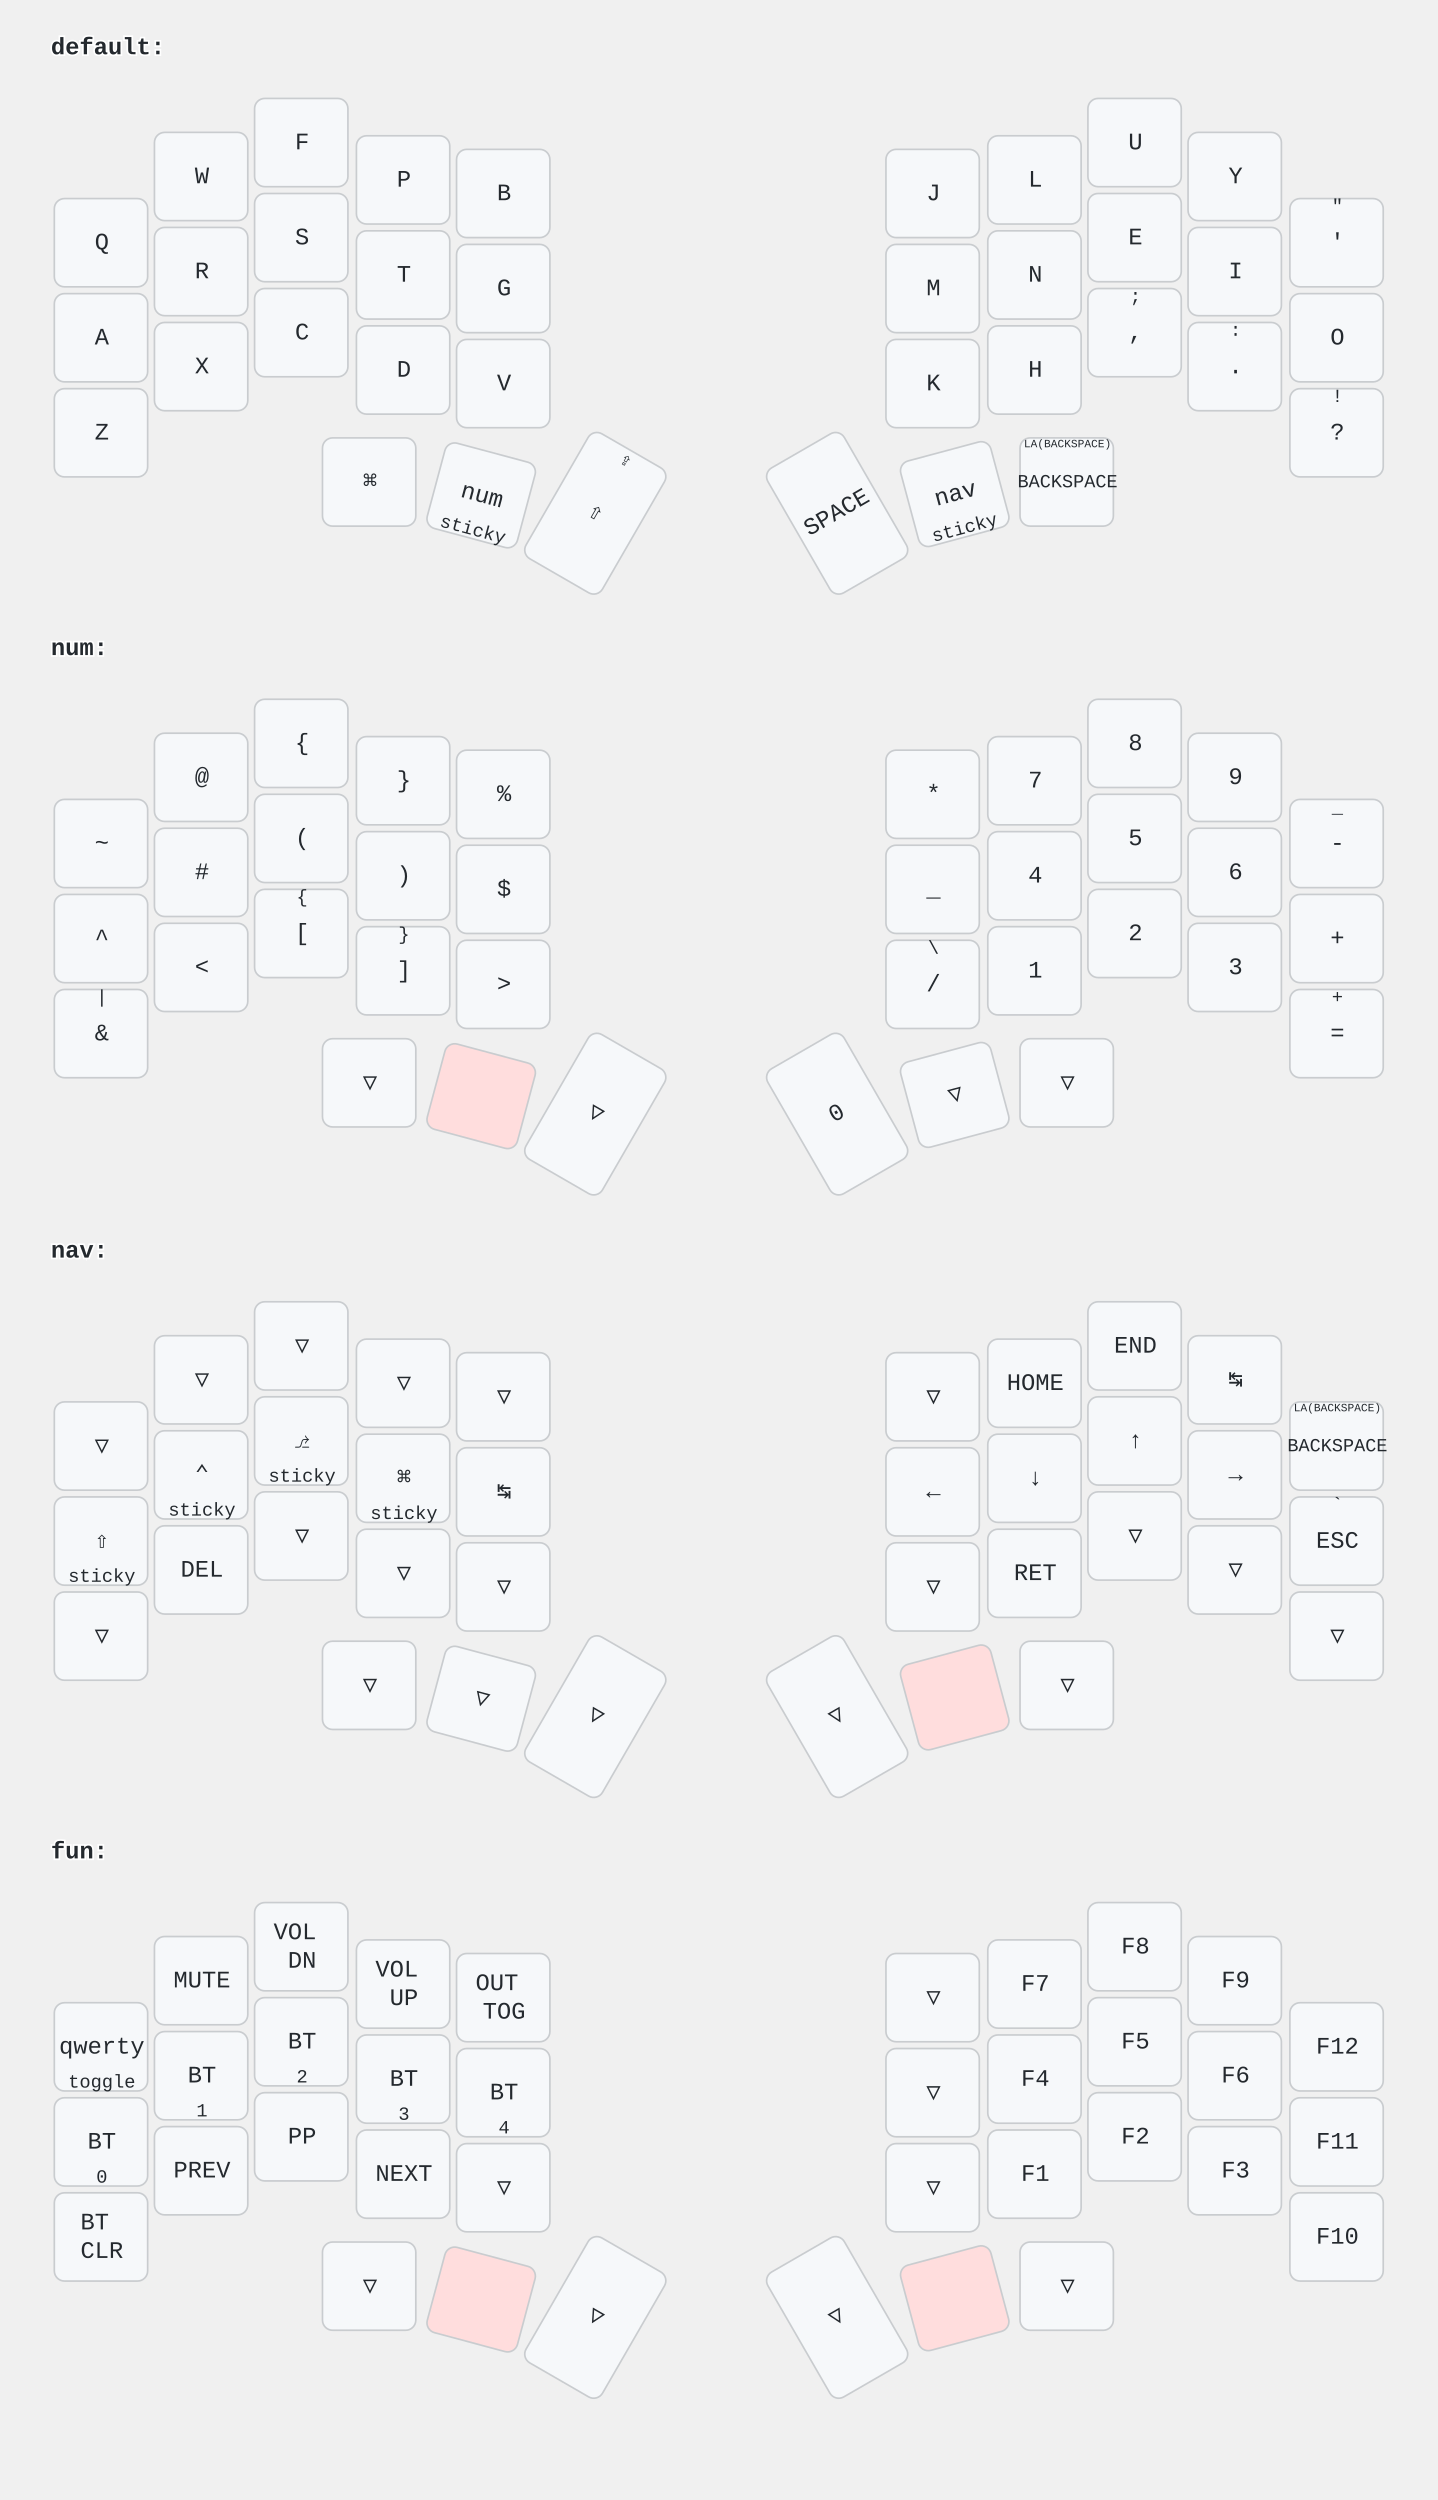
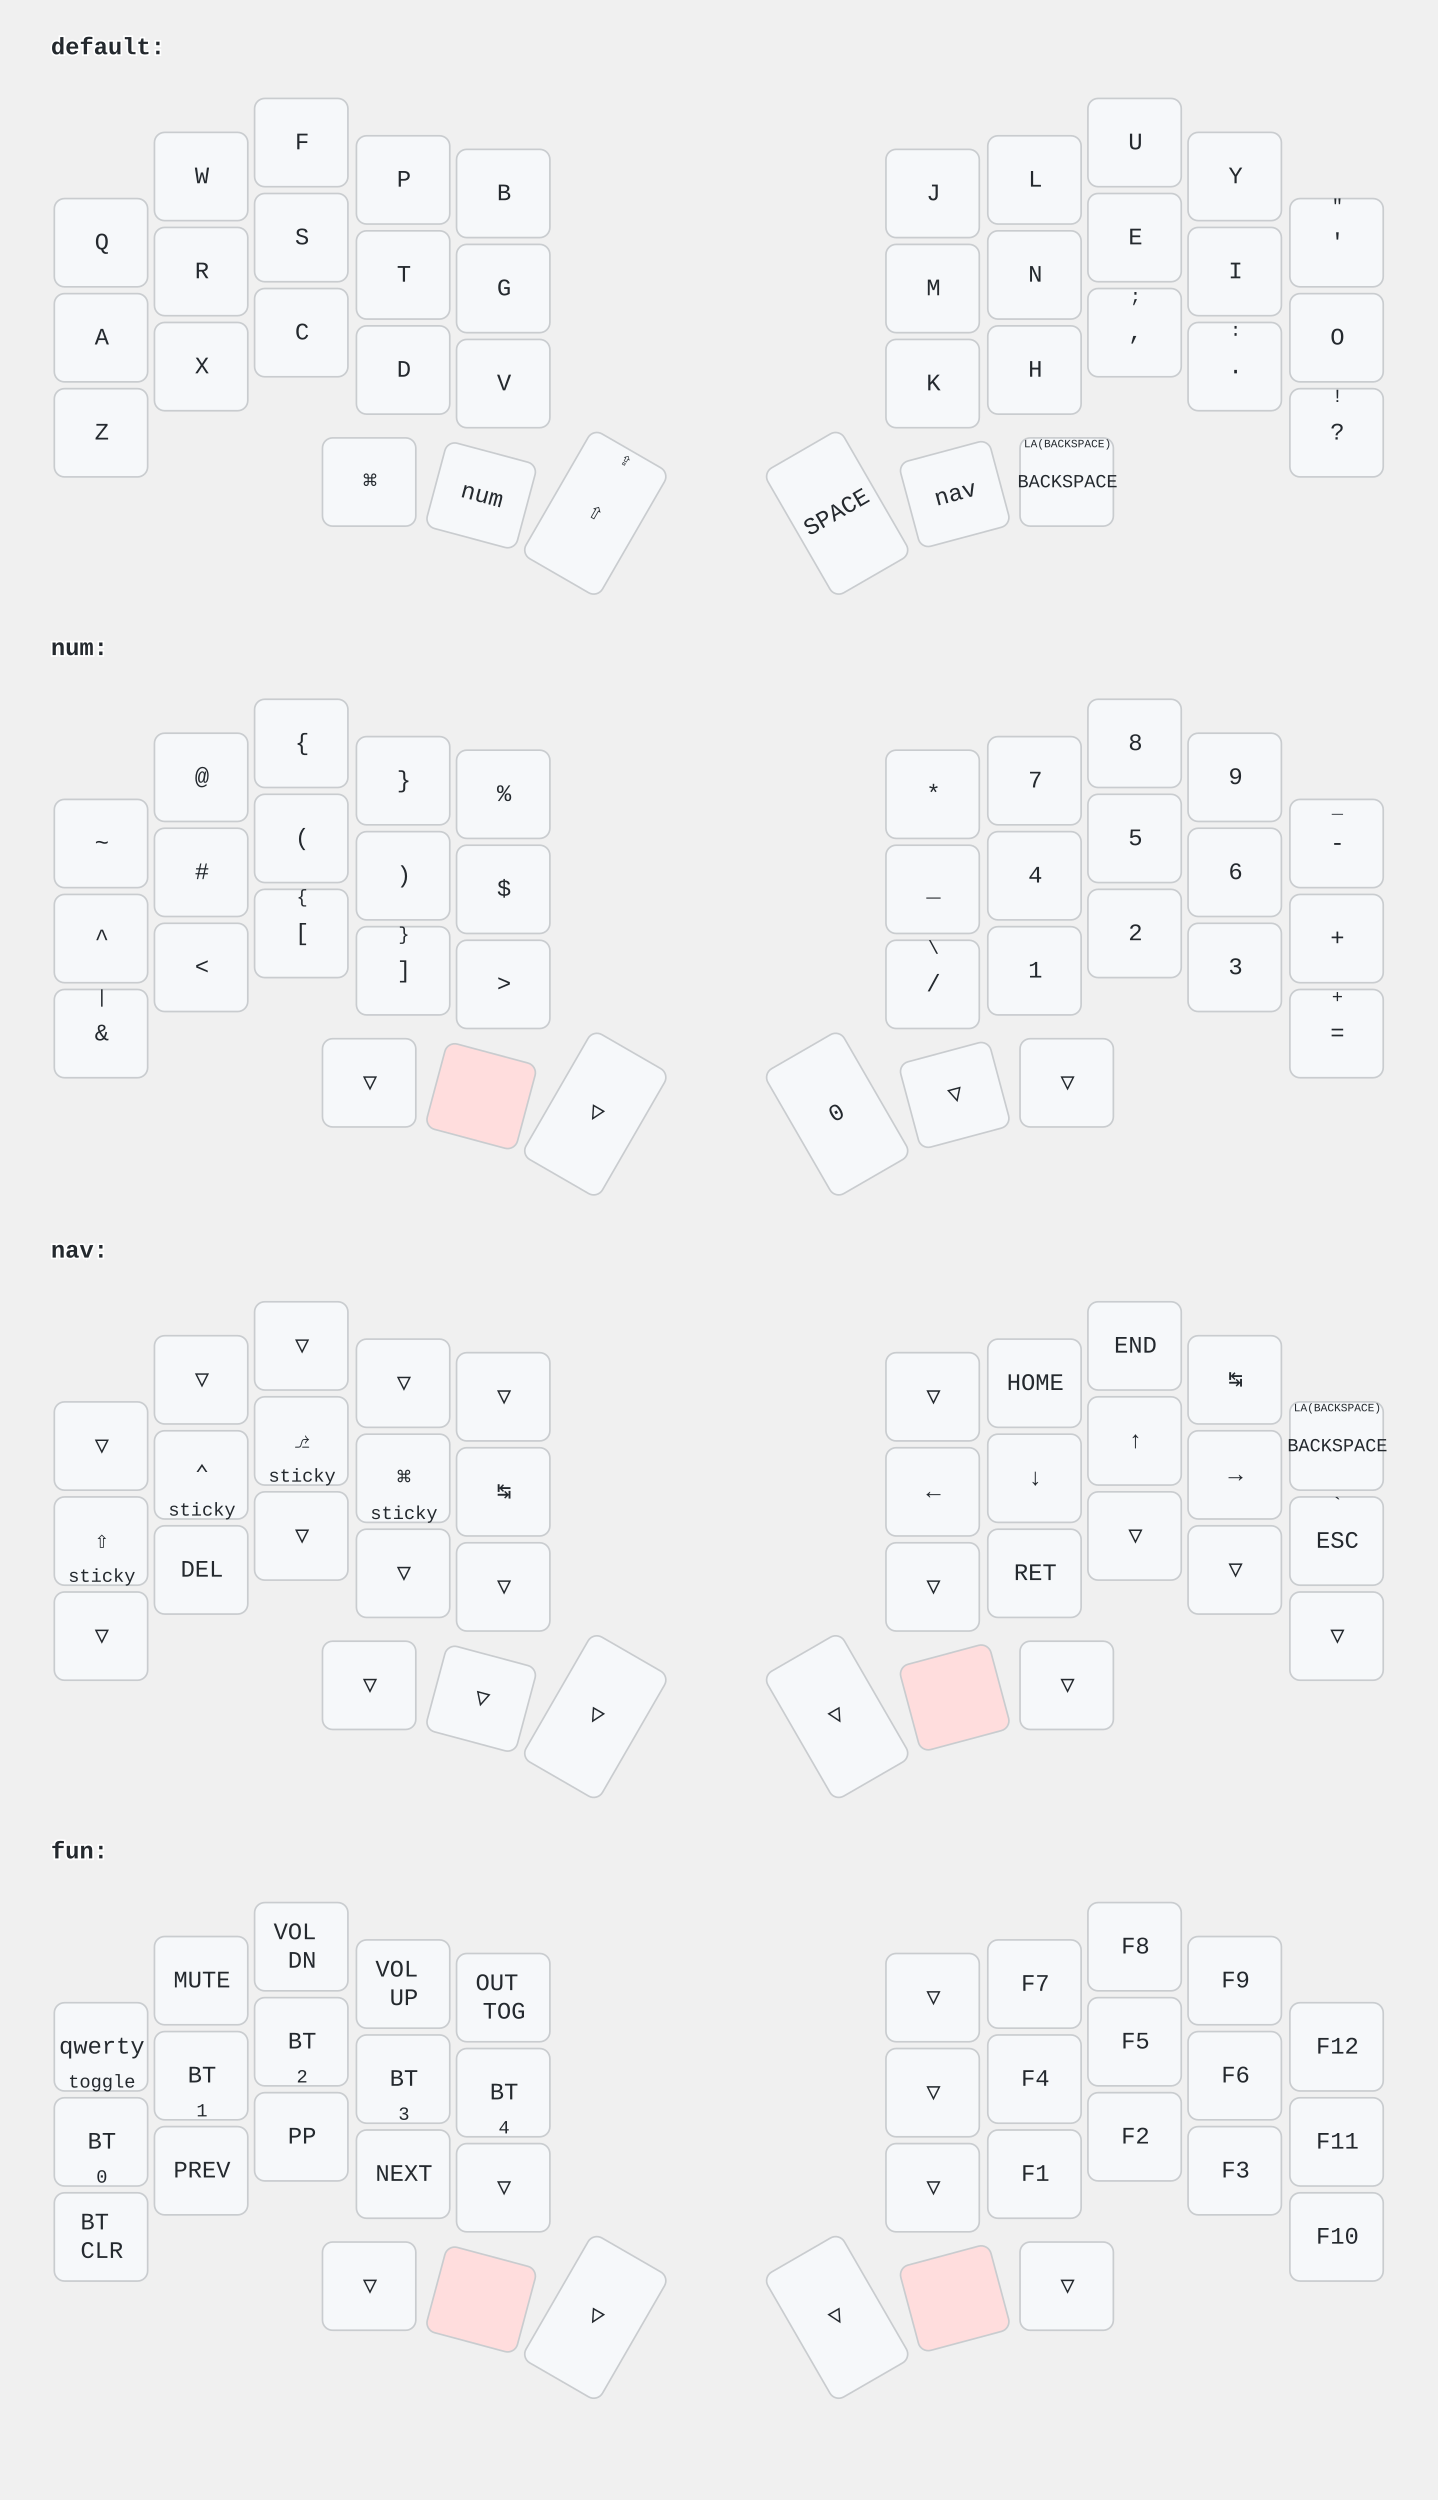
<svg xmlns="http://www.w3.org/2000/svg" width="847" height="1473" viewBox="0 0 847 1473" class="keymap">
  <style>/* font and background color specifications */
svg {
    font-family: SFMono-Regular,Consolas,Liberation Mono,Menlo,monospace;
    font-size: 14px;
    font-kerning: normal;
    text-rendering: optimizeLegibility;
    fill: #24292e;
}

/* default key styling */
rect {
    fill: #f6f8fa;
    stroke: #c9cccf;
    stroke-width: 1;
}

/* color accent for combo boxes */
rect.combo {
    fill: #cdf;
}

/* color accent for held keys */
rect.held, rect.combo.held {
    fill: #fdd;
}

/* color accent for ghost (optional) keys */
rect.ghost, rect.combo.ghost {
    fill: #ddd;
}

text {
    text-anchor: middle;
    dominant-baseline: middle;
}

/* styling for layer labels */
text.label {
    font-weight: bold;
    text-anchor: start;
    stroke: white;
    stroke-width: 2;
    paint-order: stroke;
}

/* styling for combo tap, and key hold/shifted label text */
text.combo, text.hold, text.shifted {
    font-size: 11px;
}

text.hold {
    text-anchor: middle;
    dominant-baseline: auto;
}

text.shifted {
    text-anchor: middle;
    dominant-baseline: hanging;
}

/* styling for hold/shifted label text in combo box */
text.combo.hold, text.combo.shifted {
    font-size: 8px;
}

/* styling for combo dendrons */
path {
    stroke-width: 1;
    stroke: gray;
    fill: none;
}
</style>
  <g transform="translate(30, 0)" class="layer-default">
    <text x="0" y="28" class="label">default:</text>
    <g transform="translate(0, 56)">
      <g transform="translate(30, 87)" class="key keypos-0">
        <rect rx="6" ry="6" x="-28" y="-26" width="55" height="52" class="key" />
        <text x="0" y="0" class="key tap">Q</text>
      </g>
      <g transform="translate(89, 48)" class="key keypos-1">
        <rect rx="6" ry="6" x="-28" y="-26" width="55" height="52" class="key" />
        <text x="0" y="0" class="key tap">W</text>
      </g>
      <g transform="translate(148, 28)" class="key keypos-2">
        <rect rx="6" ry="6" x="-28" y="-26" width="55" height="52" class="key" />
        <text x="0" y="0" class="key tap">F</text>
      </g>
      <g transform="translate(208, 50)" class="key keypos-3">
        <rect rx="6" ry="6" x="-28" y="-26" width="55" height="52" class="key" />
        <text x="0" y="0" class="key tap">P</text>
      </g>
      <g transform="translate(267, 58)" class="key keypos-4">
        <rect rx="6" ry="6" x="-28" y="-26" width="55" height="52" class="key" />
        <text x="0" y="0" class="key tap">B</text>
      </g>
      <g transform="translate(520, 58)" class="key keypos-5">
        <rect rx="6" ry="6" x="-28" y="-26" width="55" height="52" class="key" />
        <text x="0" y="0" class="key tap">J</text>
      </g>
      <g transform="translate(580, 50)" class="key keypos-6">
        <rect rx="6" ry="6" x="-28" y="-26" width="55" height="52" class="key" />
        <text x="0" y="0" class="key tap">L</text>
      </g>
      <g transform="translate(639, 28)" class="key keypos-7">
        <rect rx="6" ry="6" x="-28" y="-26" width="55" height="52" class="key" />
        <text x="0" y="0" class="key tap">U</text>
      </g>
      <g transform="translate(698, 48)" class="key keypos-8">
        <rect rx="6" ry="6" x="-28" y="-26" width="55" height="52" class="key" />
        <text x="0" y="0" class="key tap">Y</text>
      </g>
      <g transform="translate(758, 87)" class="key keypos-9">
        <rect rx="6" ry="6" x="-28" y="-26" width="55" height="52" class="key" />
        <text x="0" y="0" class="key tap">'</text>
        <text x="0" y="-24" class="key shifted">"</text>
      </g>
      <g transform="translate(30, 143)" class="key keypos-10">
        <rect rx="6" ry="6" x="-28" y="-26" width="55" height="52" class="key" />
        <text x="0" y="0" class="key tap">A</text>
      </g>
      <g transform="translate(89, 104)" class="key keypos-11">
        <rect rx="6" ry="6" x="-28" y="-26" width="55" height="52" class="key" />
        <text x="0" y="0" class="key tap">R</text>
      </g>
      <g transform="translate(148, 84)" class="key keypos-12">
        <rect rx="6" ry="6" x="-28" y="-26" width="55" height="52" class="key" />
        <text x="0" y="0" class="key tap">S</text>
      </g>
      <g transform="translate(208, 106)" class="key keypos-13">
        <rect rx="6" ry="6" x="-28" y="-26" width="55" height="52" class="key" />
        <text x="0" y="0" class="key tap">T</text>
      </g>
      <g transform="translate(267, 114)" class="key keypos-14">
        <rect rx="6" ry="6" x="-28" y="-26" width="55" height="52" class="key" />
        <text x="0" y="0" class="key tap">G</text>
      </g>
      <g transform="translate(520, 114)" class="key keypos-15">
        <rect rx="6" ry="6" x="-28" y="-26" width="55" height="52" class="key" />
        <text x="0" y="0" class="key tap">M</text>
      </g>
      <g transform="translate(580, 106)" class="key keypos-16">
        <rect rx="6" ry="6" x="-28" y="-26" width="55" height="52" class="key" />
        <text x="0" y="0" class="key tap">N</text>
      </g>
      <g transform="translate(639, 84)" class="key keypos-17">
        <rect rx="6" ry="6" x="-28" y="-26" width="55" height="52" class="key" />
        <text x="0" y="0" class="key tap">E</text>
      </g>
      <g transform="translate(698, 104)" class="key keypos-18">
        <rect rx="6" ry="6" x="-28" y="-26" width="55" height="52" class="key" />
        <text x="0" y="0" class="key tap">I</text>
      </g>
      <g transform="translate(758, 143)" class="key keypos-19">
        <rect rx="6" ry="6" x="-28" y="-26" width="55" height="52" class="key" />
        <text x="0" y="0" class="key tap">O</text>
      </g>
      <g transform="translate(30, 199)" class="key keypos-20">
        <rect rx="6" ry="6" x="-28" y="-26" width="55" height="52" class="key" />
        <text x="0" y="0" class="key tap">Z</text>
      </g>
      <g transform="translate(89, 160)" class="key keypos-21">
        <rect rx="6" ry="6" x="-28" y="-26" width="55" height="52" class="key" />
        <text x="0" y="0" class="key tap">X</text>
      </g>
      <g transform="translate(148, 140)" class="key keypos-22">
        <rect rx="6" ry="6" x="-28" y="-26" width="55" height="52" class="key" />
        <text x="0" y="0" class="key tap">C</text>
      </g>
      <g transform="translate(208, 162)" class="key keypos-23">
        <rect rx="6" ry="6" x="-28" y="-26" width="55" height="52" class="key" />
        <text x="0" y="0" class="key tap">D</text>
      </g>
      <g transform="translate(267, 170)" class="key keypos-24">
        <rect rx="6" ry="6" x="-28" y="-26" width="55" height="52" class="key" />
        <text x="0" y="0" class="key tap">V</text>
      </g>
      <g transform="translate(520, 170)" class="key keypos-25">
        <rect rx="6" ry="6" x="-28" y="-26" width="55" height="52" class="key" />
        <text x="0" y="0" class="key tap">K</text>
      </g>
      <g transform="translate(580, 162)" class="key keypos-26">
        <rect rx="6" ry="6" x="-28" y="-26" width="55" height="52" class="key" />
        <text x="0" y="0" class="key tap">H</text>
      </g>
      <g transform="translate(639, 140)" class="key keypos-27">
        <rect rx="6" ry="6" x="-28" y="-26" width="55" height="52" class="key" />
        <text x="0" y="0" class="key tap">,</text>
        <text x="0" y="-24" class="key shifted">;</text>
      </g>
      <g transform="translate(698, 160)" class="key keypos-28">
        <rect rx="6" ry="6" x="-28" y="-26" width="55" height="52" class="key" />
        <text x="0" y="0" class="key tap">.</text>
        <text x="0" y="-24" class="key shifted">:</text>
      </g>
      <g transform="translate(758, 199)" class="key keypos-29">
        <rect rx="6" ry="6" x="-28" y="-26" width="55" height="52" class="key" />
        <text x="0" y="0" class="key tap">?</text>
        <text x="0" y="-24" class="key shifted">!</text>
      </g>
      <g transform="translate(188, 228)" class="key keypos-30">
        <rect rx="6" ry="6" x="-28" y="-26" width="55" height="52" class="key" />
        <text x="0" y="0" class="key tap">⌘</text>
      </g>
      <g transform="translate(254, 236) rotate(15.0)" class="key keypos-31">
        <rect rx="6" ry="6" x="-28" y="-26" width="55" height="52" class="key" />
        <text x="0" y="0" class="key tap">num</text>
-         <text x="0" y="24" class="key hold">sticky</text>
      </g>
      <g transform="translate(321, 246) rotate(30.0)" class="key keypos-32">
        <rect rx="6" ry="6" x="-26" y="-42" width="52" height="85" class="key" />
        <text x="0" y="0" class="key tap">⇧</text>
        <text x="0" y="-40" class="key shifted">⇪</text>
      </g>
      <g transform="translate(463, 246) rotate(-30.0)" class="key keypos-33">
        <rect rx="6" ry="6" x="-26" y="-42" width="52" height="85" class="key" />
        <text x="0" y="0" class="key tap">SPACE</text>
      </g>
      <g transform="translate(533, 235) rotate(-15.0)" class="key keypos-34">
        <rect rx="6" ry="6" x="-28" y="-26" width="55" height="52" class="key" />
        <text x="0" y="0" class="key tap">nav</text>
-         <text x="0" y="24" class="key hold">sticky</text>
      </g>
      <g transform="translate(599, 228)" class="key keypos-35">
        <rect rx="6" ry="6" x="-28" y="-26" width="55" height="52" class="key" />
        <text x="0" y="0" class="key tap">
          <tspan style="font-size: 78%">BACKSPACE</tspan>
        </text>
        <text x="0" y="-24" class="key shifted">
          <tspan style="font-size: 60%">LA(BACKSPACE)</tspan>
        </text>
      </g>
    </g>
  </g>
  <g transform="translate(30, 354)" class="layer-num">
    <text x="0" y="28" class="label">num:</text>
    <g transform="translate(0, 56)">
      <g transform="translate(30, 87)" class="key keypos-0">
        <rect rx="6" ry="6" x="-28" y="-26" width="55" height="52" class="key" />
        <text x="0" y="0" class="key tap">~</text>
      </g>
      <g transform="translate(89, 48)" class="key keypos-1">
        <rect rx="6" ry="6" x="-28" y="-26" width="55" height="52" class="key" />
        <text x="0" y="0" class="key tap">@</text>
      </g>
      <g transform="translate(148, 28)" class="key keypos-2">
        <rect rx="6" ry="6" x="-28" y="-26" width="55" height="52" class="key" />
        <text x="0" y="0" class="key tap">{</text>
      </g>
      <g transform="translate(208, 50)" class="key keypos-3">
        <rect rx="6" ry="6" x="-28" y="-26" width="55" height="52" class="key" />
        <text x="0" y="0" class="key tap">}</text>
      </g>
      <g transform="translate(267, 58)" class="key keypos-4">
        <rect rx="6" ry="6" x="-28" y="-26" width="55" height="52" class="key" />
        <text x="0" y="0" class="key tap">%</text>
      </g>
      <g transform="translate(520, 58)" class="key keypos-5">
        <rect rx="6" ry="6" x="-28" y="-26" width="55" height="52" class="key" />
        <text x="0" y="0" class="key tap">*</text>
      </g>
      <g transform="translate(580, 50)" class="key keypos-6">
        <rect rx="6" ry="6" x="-28" y="-26" width="55" height="52" class="key" />
        <text x="0" y="0" class="key tap">7</text>
      </g>
      <g transform="translate(639, 28)" class="key keypos-7">
        <rect rx="6" ry="6" x="-28" y="-26" width="55" height="52" class="key" />
        <text x="0" y="0" class="key tap">8</text>
      </g>
      <g transform="translate(698, 48)" class="key keypos-8">
        <rect rx="6" ry="6" x="-28" y="-26" width="55" height="52" class="key" />
        <text x="0" y="0" class="key tap">9</text>
      </g>
      <g transform="translate(758, 87)" class="key keypos-9">
        <rect rx="6" ry="6" x="-28" y="-26" width="55" height="52" class="key" />
        <text x="0" y="0" class="key tap">-</text>
        <text x="0" y="-24" class="key shifted">_</text>
      </g>
      <g transform="translate(30, 143)" class="key keypos-10">
        <rect rx="6" ry="6" x="-28" y="-26" width="55" height="52" class="key" />
        <text x="0" y="0" class="key tap">^</text>
      </g>
      <g transform="translate(89, 104)" class="key keypos-11">
        <rect rx="6" ry="6" x="-28" y="-26" width="55" height="52" class="key" />
        <text x="0" y="0" class="key tap">#</text>
      </g>
      <g transform="translate(148, 84)" class="key keypos-12">
        <rect rx="6" ry="6" x="-28" y="-26" width="55" height="52" class="key" />
        <text x="0" y="0" class="key tap">(</text>
      </g>
      <g transform="translate(208, 106)" class="key keypos-13">
        <rect rx="6" ry="6" x="-28" y="-26" width="55" height="52" class="key" />
        <text x="0" y="0" class="key tap">)</text>
      </g>
      <g transform="translate(267, 114)" class="key keypos-14">
        <rect rx="6" ry="6" x="-28" y="-26" width="55" height="52" class="key" />
        <text x="0" y="0" class="key tap">$</text>
      </g>
      <g transform="translate(520, 114)" class="key keypos-15">
        <rect rx="6" ry="6" x="-28" y="-26" width="55" height="52" class="key" />
        <text x="0" y="0" class="key tap">_</text>
      </g>
      <g transform="translate(580, 106)" class="key keypos-16">
        <rect rx="6" ry="6" x="-28" y="-26" width="55" height="52" class="key" />
        <text x="0" y="0" class="key tap">4</text>
      </g>
      <g transform="translate(639, 84)" class="key keypos-17">
        <rect rx="6" ry="6" x="-28" y="-26" width="55" height="52" class="key" />
        <text x="0" y="0" class="key tap">5</text>
      </g>
      <g transform="translate(698, 104)" class="key keypos-18">
        <rect rx="6" ry="6" x="-28" y="-26" width="55" height="52" class="key" />
        <text x="0" y="0" class="key tap">6</text>
      </g>
      <g transform="translate(758, 143)" class="key keypos-19">
        <rect rx="6" ry="6" x="-28" y="-26" width="55" height="52" class="key" />
        <text x="0" y="0" class="key tap">+</text>
      </g>
      <g transform="translate(30, 199)" class="key keypos-20">
        <rect rx="6" ry="6" x="-28" y="-26" width="55" height="52" class="key" />
        <text x="0" y="0" class="key tap">&amp;</text>
        <text x="0" y="-24" class="key shifted">|</text>
      </g>
      <g transform="translate(89, 160)" class="key keypos-21">
        <rect rx="6" ry="6" x="-28" y="-26" width="55" height="52" class="key" />
        <text x="0" y="0" class="key tap">&lt;</text>
      </g>
      <g transform="translate(148, 140)" class="key keypos-22">
        <rect rx="6" ry="6" x="-28" y="-26" width="55" height="52" class="key" />
        <text x="0" y="0" class="key tap">[</text>
        <text x="0" y="-24" class="key shifted">{</text>
      </g>
      <g transform="translate(208, 162)" class="key keypos-23">
        <rect rx="6" ry="6" x="-28" y="-26" width="55" height="52" class="key" />
        <text x="0" y="0" class="key tap">]</text>
        <text x="0" y="-24" class="key shifted">}</text>
      </g>
      <g transform="translate(267, 170)" class="key keypos-24">
        <rect rx="6" ry="6" x="-28" y="-26" width="55" height="52" class="key" />
        <text x="0" y="0" class="key tap">&gt;</text>
      </g>
      <g transform="translate(520, 170)" class="key keypos-25">
        <rect rx="6" ry="6" x="-28" y="-26" width="55" height="52" class="key" />
        <text x="0" y="0" class="key tap">/</text>
        <text x="0" y="-24" class="key shifted">\</text>
      </g>
      <g transform="translate(580, 162)" class="key keypos-26">
        <rect rx="6" ry="6" x="-28" y="-26" width="55" height="52" class="key" />
        <text x="0" y="0" class="key tap">1</text>
      </g>
      <g transform="translate(639, 140)" class="key keypos-27">
        <rect rx="6" ry="6" x="-28" y="-26" width="55" height="52" class="key" />
        <text x="0" y="0" class="key tap">2</text>
      </g>
      <g transform="translate(698, 160)" class="key keypos-28">
        <rect rx="6" ry="6" x="-28" y="-26" width="55" height="52" class="key" />
        <text x="0" y="0" class="key tap">3</text>
      </g>
      <g transform="translate(758, 199)" class="key keypos-29">
        <rect rx="6" ry="6" x="-28" y="-26" width="55" height="52" class="key" />
        <text x="0" y="0" class="key tap">=</text>
        <text x="0" y="-24" class="key shifted">+</text>
      </g>
      <g transform="translate(188, 228)" class="key trans keypos-30">
        <rect rx="6" ry="6" x="-28" y="-26" width="55" height="52" class="key trans" />
        <text x="0" y="0" class="key trans tap">▽</text>
      </g>
      <g transform="translate(254, 236) rotate(15.0)" class="key held keypos-31">
        <rect rx="6" ry="6" x="-28" y="-26" width="55" height="52" class="key held" />
      </g>
      <g transform="translate(321, 246) rotate(30.0)" class="key trans keypos-32">
        <rect rx="6" ry="6" x="-26" y="-42" width="52" height="85" class="key trans" />
        <text x="0" y="0" class="key trans tap">▽</text>
      </g>
      <g transform="translate(463, 246) rotate(-30.0)" class="key keypos-33">
        <rect rx="6" ry="6" x="-26" y="-42" width="52" height="85" class="key" />
        <text x="0" y="0" class="key tap">0</text>
      </g>
      <g transform="translate(533, 235) rotate(-15.0)" class="key trans keypos-34">
        <rect rx="6" ry="6" x="-28" y="-26" width="55" height="52" class="key trans" />
        <text x="0" y="0" class="key trans tap">▽</text>
      </g>
      <g transform="translate(599, 228)" class="key trans keypos-35">
        <rect rx="6" ry="6" x="-28" y="-26" width="55" height="52" class="key trans" />
        <text x="0" y="0" class="key trans tap">▽</text>
      </g>
    </g>
  </g>
  <g transform="translate(30, 709)" class="layer-nav">
    <text x="0" y="28" class="label">nav:</text>
    <g transform="translate(0, 56)">
      <g transform="translate(30, 87)" class="key trans keypos-0">
        <rect rx="6" ry="6" x="-28" y="-26" width="55" height="52" class="key trans" />
        <text x="0" y="0" class="key trans tap">▽</text>
      </g>
      <g transform="translate(89, 48)" class="key trans keypos-1">
        <rect rx="6" ry="6" x="-28" y="-26" width="55" height="52" class="key trans" />
        <text x="0" y="0" class="key trans tap">▽</text>
      </g>
      <g transform="translate(148, 28)" class="key trans keypos-2">
        <rect rx="6" ry="6" x="-28" y="-26" width="55" height="52" class="key trans" />
        <text x="0" y="0" class="key trans tap">▽</text>
      </g>
      <g transform="translate(208, 50)" class="key trans keypos-3">
        <rect rx="6" ry="6" x="-28" y="-26" width="55" height="52" class="key trans" />
        <text x="0" y="0" class="key trans tap">▽</text>
      </g>
      <g transform="translate(267, 58)" class="key trans keypos-4">
        <rect rx="6" ry="6" x="-28" y="-26" width="55" height="52" class="key trans" />
        <text x="0" y="0" class="key trans tap">▽</text>
      </g>
      <g transform="translate(520, 58)" class="key trans keypos-5">
        <rect rx="6" ry="6" x="-28" y="-26" width="55" height="52" class="key trans" />
        <text x="0" y="0" class="key trans tap">▽</text>
      </g>
      <g transform="translate(580, 50)" class="key keypos-6">
        <rect rx="6" ry="6" x="-28" y="-26" width="55" height="52" class="key" />
        <text x="0" y="0" class="key tap">HOME</text>
      </g>
      <g transform="translate(639, 28)" class="key keypos-7">
        <rect rx="6" ry="6" x="-28" y="-26" width="55" height="52" class="key" />
        <text x="0" y="0" class="key tap">END</text>
      </g>
      <g transform="translate(698, 48)" class="key keypos-8">
        <rect rx="6" ry="6" x="-28" y="-26" width="55" height="52" class="key" />
        <text x="0" y="0" class="key tap">↹</text>
      </g>
      <g transform="translate(758, 87)" class="key keypos-9">
        <rect rx="6" ry="6" x="-28" y="-26" width="55" height="52" class="key" />
        <text x="0" y="0" class="key tap">
          <tspan style="font-size: 78%">BACKSPACE</tspan>
        </text>
        <text x="0" y="-24" class="key shifted">
          <tspan style="font-size: 60%">LA(BACKSPACE)</tspan>
        </text>
      </g>
      <g transform="translate(30, 143)" class="key keypos-10">
        <rect rx="6" ry="6" x="-28" y="-26" width="55" height="52" class="key" />
        <text x="0" y="0" class="key tap">⇧</text>
        <text x="0" y="24" class="key hold">sticky</text>
      </g>
      <g transform="translate(89, 104)" class="key keypos-11">
        <rect rx="6" ry="6" x="-28" y="-26" width="55" height="52" class="key" />
        <text x="0" y="0" class="key tap">⌃</text>
        <text x="0" y="24" class="key hold">sticky</text>
      </g>
      <g transform="translate(148, 84)" class="key keypos-12">
        <rect rx="6" ry="6" x="-28" y="-26" width="55" height="52" class="key" />
        <text x="0" y="0" class="key tap">⎇</text>
        <text x="0" y="24" class="key hold">sticky</text>
      </g>
      <g transform="translate(208, 106)" class="key keypos-13">
        <rect rx="6" ry="6" x="-28" y="-26" width="55" height="52" class="key" />
        <text x="0" y="0" class="key tap">⌘</text>
        <text x="0" y="24" class="key hold">sticky</text>
      </g>
      <g transform="translate(267, 114)" class="key keypos-14">
        <rect rx="6" ry="6" x="-28" y="-26" width="55" height="52" class="key" />
        <text x="0" y="0" class="key tap">↹</text>
      </g>
      <g transform="translate(520, 114)" class="key keypos-15">
        <rect rx="6" ry="6" x="-28" y="-26" width="55" height="52" class="key" />
        <text x="0" y="0" class="key tap">←</text>
      </g>
      <g transform="translate(580, 106)" class="key keypos-16">
        <rect rx="6" ry="6" x="-28" y="-26" width="55" height="52" class="key" />
        <text x="0" y="0" class="key tap">↓</text>
      </g>
      <g transform="translate(639, 84)" class="key keypos-17">
        <rect rx="6" ry="6" x="-28" y="-26" width="55" height="52" class="key" />
        <text x="0" y="0" class="key tap">↑</text>
      </g>
      <g transform="translate(698, 104)" class="key keypos-18">
        <rect rx="6" ry="6" x="-28" y="-26" width="55" height="52" class="key" />
        <text x="0" y="0" class="key tap">→</text>
      </g>
      <g transform="translate(758, 143)" class="key keypos-19">
        <rect rx="6" ry="6" x="-28" y="-26" width="55" height="52" class="key" />
        <text x="0" y="0" class="key tap">ESC</text>
        <text x="0" y="-24" class="key shifted">`</text>
      </g>
      <g transform="translate(30, 199)" class="key trans keypos-20">
        <rect rx="6" ry="6" x="-28" y="-26" width="55" height="52" class="key trans" />
        <text x="0" y="0" class="key trans tap">▽</text>
      </g>
      <g transform="translate(89, 160)" class="key keypos-21">
        <rect rx="6" ry="6" x="-28" y="-26" width="55" height="52" class="key" />
        <text x="0" y="0" class="key tap">DEL</text>
      </g>
      <g transform="translate(148, 140)" class="key trans keypos-22">
        <rect rx="6" ry="6" x="-28" y="-26" width="55" height="52" class="key trans" />
        <text x="0" y="0" class="key trans tap">▽</text>
      </g>
      <g transform="translate(208, 162)" class="key trans keypos-23">
        <rect rx="6" ry="6" x="-28" y="-26" width="55" height="52" class="key trans" />
        <text x="0" y="0" class="key trans tap">▽</text>
      </g>
      <g transform="translate(267, 170)" class="key trans keypos-24">
        <rect rx="6" ry="6" x="-28" y="-26" width="55" height="52" class="key trans" />
        <text x="0" y="0" class="key trans tap">▽</text>
      </g>
      <g transform="translate(520, 170)" class="key trans keypos-25">
        <rect rx="6" ry="6" x="-28" y="-26" width="55" height="52" class="key trans" />
        <text x="0" y="0" class="key trans tap">▽</text>
      </g>
      <g transform="translate(580, 162)" class="key keypos-26">
        <rect rx="6" ry="6" x="-28" y="-26" width="55" height="52" class="key" />
        <text x="0" y="0" class="key tap">RET</text>
      </g>
      <g transform="translate(639, 140)" class="key trans keypos-27">
        <rect rx="6" ry="6" x="-28" y="-26" width="55" height="52" class="key trans" />
        <text x="0" y="0" class="key trans tap">▽</text>
      </g>
      <g transform="translate(698, 160)" class="key trans keypos-28">
        <rect rx="6" ry="6" x="-28" y="-26" width="55" height="52" class="key trans" />
        <text x="0" y="0" class="key trans tap">▽</text>
      </g>
      <g transform="translate(758, 199)" class="key trans keypos-29">
        <rect rx="6" ry="6" x="-28" y="-26" width="55" height="52" class="key trans" />
        <text x="0" y="0" class="key trans tap">▽</text>
      </g>
      <g transform="translate(188, 228)" class="key trans keypos-30">
        <rect rx="6" ry="6" x="-28" y="-26" width="55" height="52" class="key trans" />
        <text x="0" y="0" class="key trans tap">▽</text>
      </g>
      <g transform="translate(254, 236) rotate(15.0)" class="key trans keypos-31">
        <rect rx="6" ry="6" x="-28" y="-26" width="55" height="52" class="key trans" />
        <text x="0" y="0" class="key trans tap">▽</text>
      </g>
      <g transform="translate(321, 246) rotate(30.0)" class="key trans keypos-32">
        <rect rx="6" ry="6" x="-26" y="-42" width="52" height="85" class="key trans" />
        <text x="0" y="0" class="key trans tap">▽</text>
      </g>
      <g transform="translate(463, 246) rotate(-30.0)" class="key trans keypos-33">
        <rect rx="6" ry="6" x="-26" y="-42" width="52" height="85" class="key trans" />
        <text x="0" y="0" class="key trans tap">▽</text>
      </g>
      <g transform="translate(533, 235) rotate(-15.0)" class="key held keypos-34">
        <rect rx="6" ry="6" x="-28" y="-26" width="55" height="52" class="key held" />
      </g>
      <g transform="translate(599, 228)" class="key trans keypos-35">
        <rect rx="6" ry="6" x="-28" y="-26" width="55" height="52" class="key trans" />
        <text x="0" y="0" class="key trans tap">▽</text>
      </g>
    </g>
  </g>
  <g transform="translate(30, 1063)" class="layer-fun">
    <text x="0" y="28" class="label">fun:</text>
    <g transform="translate(0, 56)">
      <g transform="translate(30, 87)" class="key keypos-0">
        <rect rx="6" ry="6" x="-28" y="-26" width="55" height="52" class="key" />
        <text x="0" y="0" class="key tap">qwerty</text>
        <text x="0" y="24" class="key hold">toggle</text>
      </g>
      <g transform="translate(89, 48)" class="key keypos-1">
        <rect rx="6" ry="6" x="-28" y="-26" width="55" height="52" class="key" />
        <text x="0" y="0" class="key tap">MUTE</text>
      </g>
      <g transform="translate(148, 28)" class="key keypos-2">
        <rect rx="6" ry="6" x="-28" y="-26" width="55" height="52" class="key" />
        <text x="0" y="0" class="key tap">
          <tspan x="0" dy="-0.6em">VOL</tspan>
          <tspan x="0" dy="1.2em">DN</tspan>
        </text>
      </g>
      <g transform="translate(208, 50)" class="key keypos-3">
        <rect rx="6" ry="6" x="-28" y="-26" width="55" height="52" class="key" />
        <text x="0" y="0" class="key tap">
          <tspan x="0" dy="-0.6em">VOL</tspan>
          <tspan x="0" dy="1.2em">UP</tspan>
        </text>
      </g>
      <g transform="translate(267, 58)" class="key keypos-4">
        <rect rx="6" ry="6" x="-28" y="-26" width="55" height="52" class="key" />
        <text x="0" y="0" class="key tap">
          <tspan x="0" dy="-0.6em">OUT</tspan>
          <tspan x="0" dy="1.2em">TOG</tspan>
        </text>
      </g>
      <g transform="translate(520, 58)" class="key trans keypos-5">
        <rect rx="6" ry="6" x="-28" y="-26" width="55" height="52" class="key trans" />
        <text x="0" y="0" class="key trans tap">▽</text>
      </g>
      <g transform="translate(580, 50)" class="key keypos-6">
        <rect rx="6" ry="6" x="-28" y="-26" width="55" height="52" class="key" />
        <text x="0" y="0" class="key tap">F7</text>
      </g>
      <g transform="translate(639, 28)" class="key keypos-7">
        <rect rx="6" ry="6" x="-28" y="-26" width="55" height="52" class="key" />
        <text x="0" y="0" class="key tap">F8</text>
      </g>
      <g transform="translate(698, 48)" class="key keypos-8">
        <rect rx="6" ry="6" x="-28" y="-26" width="55" height="52" class="key" />
        <text x="0" y="0" class="key tap">F9</text>
      </g>
      <g transform="translate(758, 87)" class="key keypos-9">
        <rect rx="6" ry="6" x="-28" y="-26" width="55" height="52" class="key" />
        <text x="0" y="0" class="key tap">F12</text>
      </g>
      <g transform="translate(30, 143)" class="key keypos-10">
        <rect rx="6" ry="6" x="-28" y="-26" width="55" height="52" class="key" />
        <text x="0" y="0" class="key tap">BT</text>
        <text x="0" y="24" class="key hold">0</text>
      </g>
      <g transform="translate(89, 104)" class="key keypos-11">
        <rect rx="6" ry="6" x="-28" y="-26" width="55" height="52" class="key" />
        <text x="0" y="0" class="key tap">BT</text>
        <text x="0" y="24" class="key hold">1</text>
      </g>
      <g transform="translate(148, 84)" class="key keypos-12">
        <rect rx="6" ry="6" x="-28" y="-26" width="55" height="52" class="key" />
        <text x="0" y="0" class="key tap">BT</text>
        <text x="0" y="24" class="key hold">2</text>
      </g>
      <g transform="translate(208, 106)" class="key keypos-13">
        <rect rx="6" ry="6" x="-28" y="-26" width="55" height="52" class="key" />
        <text x="0" y="0" class="key tap">BT</text>
        <text x="0" y="24" class="key hold">3</text>
      </g>
      <g transform="translate(267, 114)" class="key keypos-14">
        <rect rx="6" ry="6" x="-28" y="-26" width="55" height="52" class="key" />
        <text x="0" y="0" class="key tap">BT</text>
        <text x="0" y="24" class="key hold">4</text>
      </g>
      <g transform="translate(520, 114)" class="key trans keypos-15">
        <rect rx="6" ry="6" x="-28" y="-26" width="55" height="52" class="key trans" />
        <text x="0" y="0" class="key trans tap">▽</text>
      </g>
      <g transform="translate(580, 106)" class="key keypos-16">
        <rect rx="6" ry="6" x="-28" y="-26" width="55" height="52" class="key" />
        <text x="0" y="0" class="key tap">F4</text>
      </g>
      <g transform="translate(639, 84)" class="key keypos-17">
        <rect rx="6" ry="6" x="-28" y="-26" width="55" height="52" class="key" />
        <text x="0" y="0" class="key tap">F5</text>
      </g>
      <g transform="translate(698, 104)" class="key keypos-18">
        <rect rx="6" ry="6" x="-28" y="-26" width="55" height="52" class="key" />
        <text x="0" y="0" class="key tap">F6</text>
      </g>
      <g transform="translate(758, 143)" class="key keypos-19">
        <rect rx="6" ry="6" x="-28" y="-26" width="55" height="52" class="key" />
        <text x="0" y="0" class="key tap">F11</text>
      </g>
      <g transform="translate(30, 199)" class="key keypos-20">
        <rect rx="6" ry="6" x="-28" y="-26" width="55" height="52" class="key" />
        <text x="0" y="0" class="key tap">
          <tspan x="0" dy="-0.6em">BT</tspan>
          <tspan x="0" dy="1.2em">CLR</tspan>
        </text>
      </g>
      <g transform="translate(89, 160)" class="key keypos-21">
        <rect rx="6" ry="6" x="-28" y="-26" width="55" height="52" class="key" />
        <text x="0" y="0" class="key tap">PREV</text>
      </g>
      <g transform="translate(148, 140)" class="key keypos-22">
        <rect rx="6" ry="6" x="-28" y="-26" width="55" height="52" class="key" />
        <text x="0" y="0" class="key tap">PP</text>
      </g>
      <g transform="translate(208, 162)" class="key keypos-23">
        <rect rx="6" ry="6" x="-28" y="-26" width="55" height="52" class="key" />
        <text x="0" y="0" class="key tap">NEXT</text>
      </g>
      <g transform="translate(267, 170)" class="key trans keypos-24">
        <rect rx="6" ry="6" x="-28" y="-26" width="55" height="52" class="key trans" />
        <text x="0" y="0" class="key trans tap">▽</text>
      </g>
      <g transform="translate(520, 170)" class="key trans keypos-25">
        <rect rx="6" ry="6" x="-28" y="-26" width="55" height="52" class="key trans" />
        <text x="0" y="0" class="key trans tap">▽</text>
      </g>
      <g transform="translate(580, 162)" class="key keypos-26">
        <rect rx="6" ry="6" x="-28" y="-26" width="55" height="52" class="key" />
        <text x="0" y="0" class="key tap">F1</text>
      </g>
      <g transform="translate(639, 140)" class="key keypos-27">
        <rect rx="6" ry="6" x="-28" y="-26" width="55" height="52" class="key" />
        <text x="0" y="0" class="key tap">F2</text>
      </g>
      <g transform="translate(698, 160)" class="key keypos-28">
        <rect rx="6" ry="6" x="-28" y="-26" width="55" height="52" class="key" />
        <text x="0" y="0" class="key tap">F3</text>
      </g>
      <g transform="translate(758, 199)" class="key keypos-29">
        <rect rx="6" ry="6" x="-28" y="-26" width="55" height="52" class="key" />
        <text x="0" y="0" class="key tap">F10</text>
      </g>
      <g transform="translate(188, 228)" class="key trans keypos-30">
        <rect rx="6" ry="6" x="-28" y="-26" width="55" height="52" class="key trans" />
        <text x="0" y="0" class="key trans tap">▽</text>
      </g>
      <g transform="translate(254, 236) rotate(15.0)" class="key held keypos-31">
        <rect rx="6" ry="6" x="-28" y="-26" width="55" height="52" class="key held" />
      </g>
      <g transform="translate(321, 246) rotate(30.0)" class="key trans keypos-32">
        <rect rx="6" ry="6" x="-26" y="-42" width="52" height="85" class="key trans" />
        <text x="0" y="0" class="key trans tap">▽</text>
      </g>
      <g transform="translate(463, 246) rotate(-30.0)" class="key trans keypos-33">
        <rect rx="6" ry="6" x="-26" y="-42" width="52" height="85" class="key trans" />
        <text x="0" y="0" class="key trans tap">▽</text>
      </g>
      <g transform="translate(533, 235) rotate(-15.0)" class="key held keypos-34">
        <rect rx="6" ry="6" x="-28" y="-26" width="55" height="52" class="key held" />
      </g>
      <g transform="translate(599, 228)" class="key trans keypos-35">
        <rect rx="6" ry="6" x="-28" y="-26" width="55" height="52" class="key trans" />
        <text x="0" y="0" class="key trans tap">▽</text>
      </g>
    </g>
  </g>
</svg>
